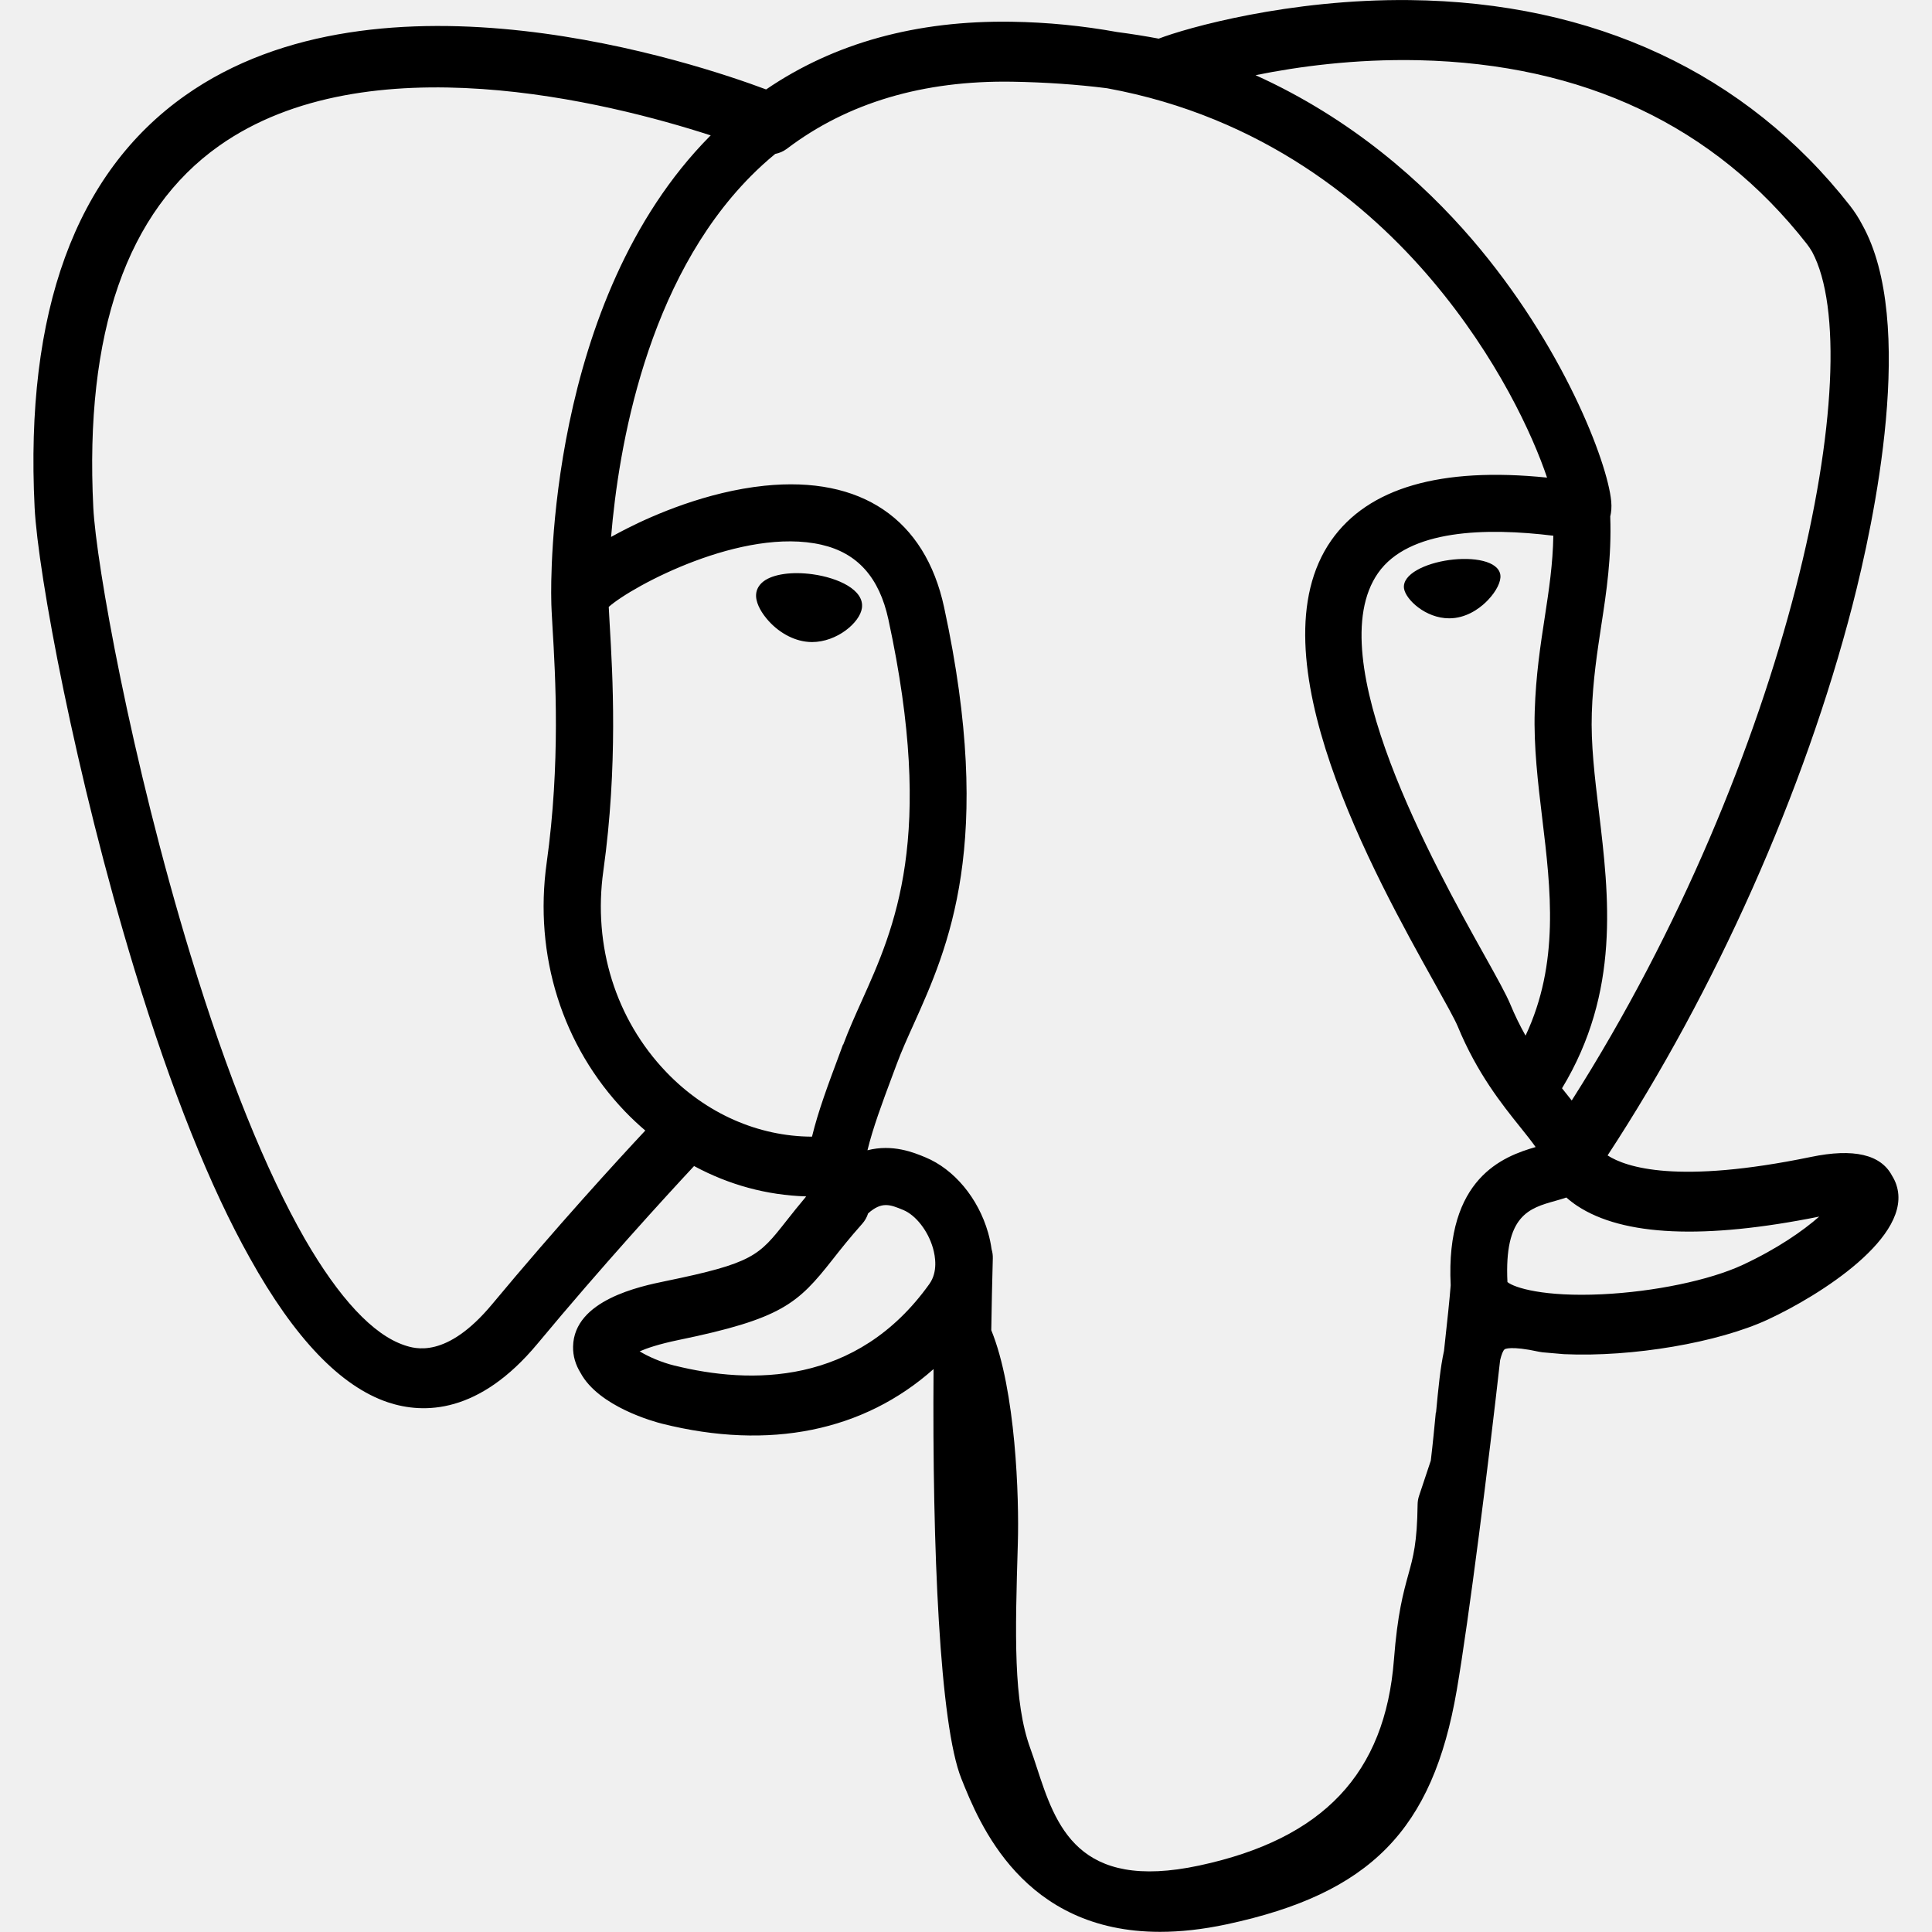
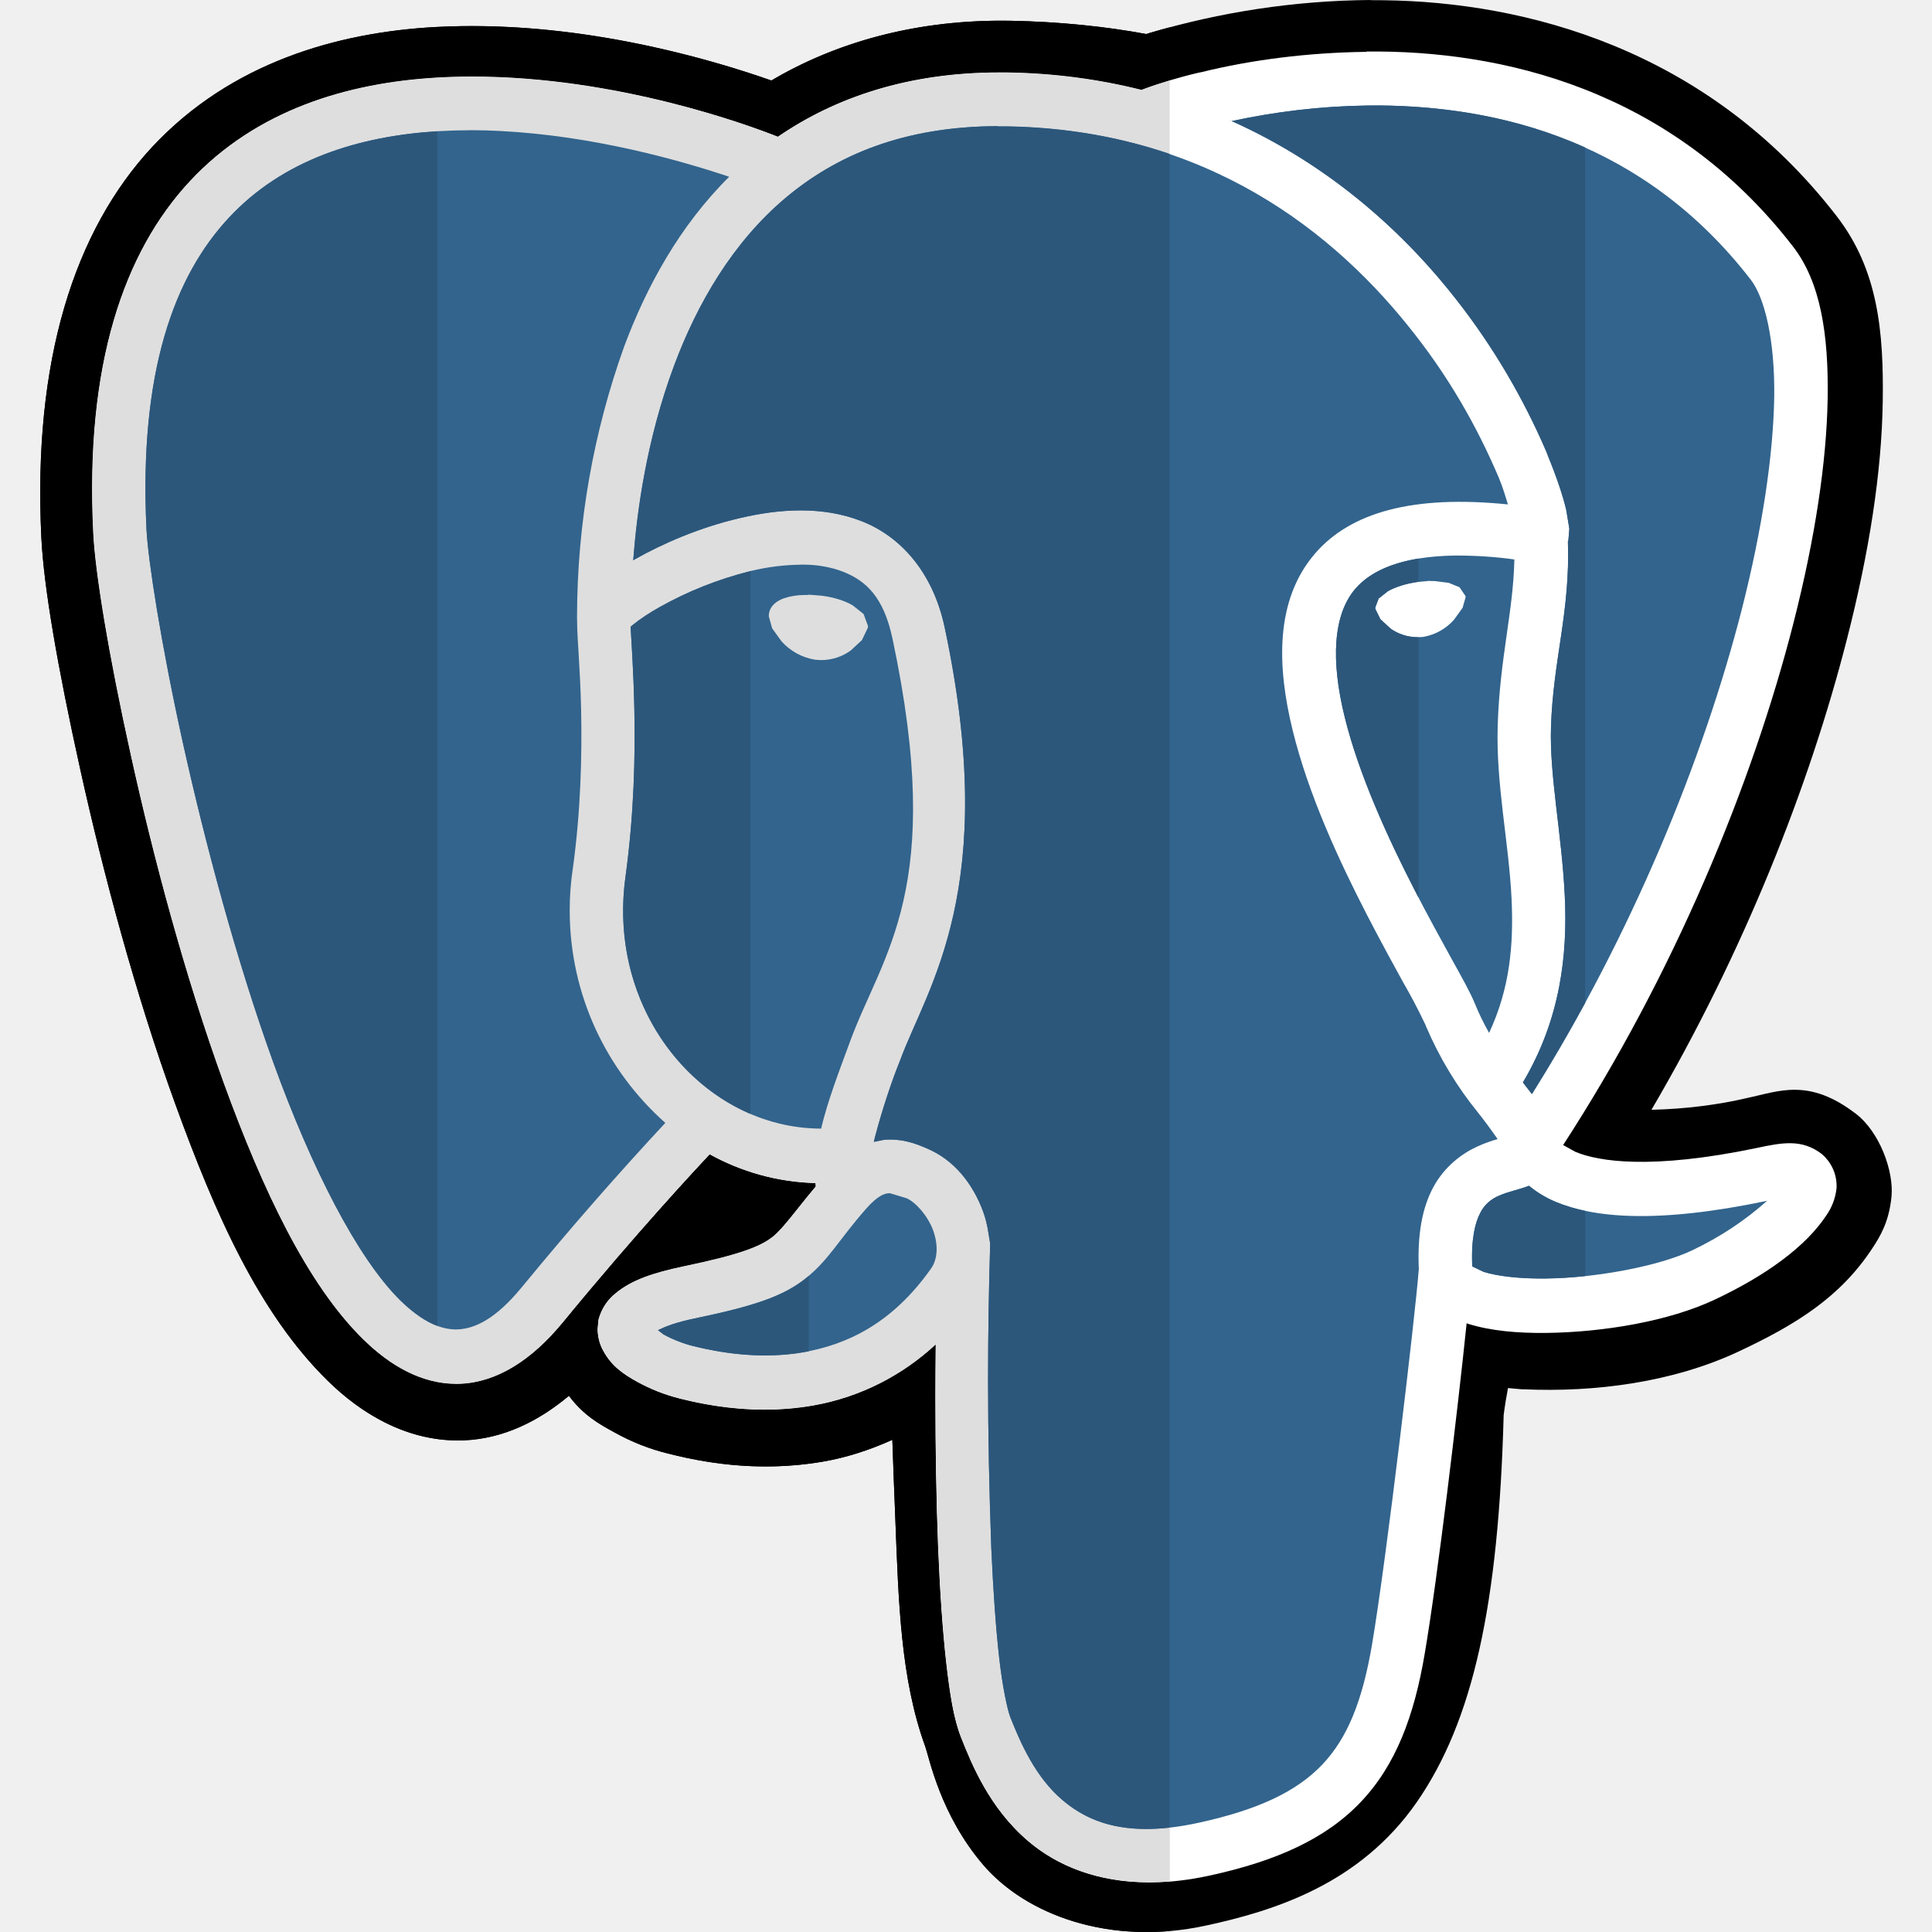
- <svg xmlns="http://www.w3.org/2000/svg" role="img" viewBox="0 0 24 24">
-   <path d="M23.559 14.723a.527.527 0 0 0-.056-.119c-.139-.263-.477-.342-1.007-.232-1.653.341-2.293.131-2.526-.019 1.342-2.048 2.445-4.522 3.041-6.83.271-1.051.798-3.524.122-4.732a1.564 1.564 0 0 0-.151-.235C21.693.909 19.801.025 17.51.001c-1.495-.016-2.771.346-3.116.479a9.449 9.449 0 0 0-.516-.082 8.044 8.044 0 0 0-1.311-.128c-1.182-.018-2.204.264-3.05.841-.857-.321-4.789-1.645-7.222.079C.936 2.153.309 3.873.43 6.304c.041.818.507 3.334 1.242 5.744.46 1.506.939 2.702 1.433 3.582.553.994 1.126 1.593 1.714 1.79.447.149 1.133.144 1.858-.728.801-.964 1.59-1.826 1.945-2.207.435.235.906.362 1.39.377a.057.057 0 0 0 0.0.004 11.031 11.031 0 0 0-.247.305c-.339.43-.409.52-1.5.744-.31.064-1.134.234-1.146.811-.003.122.033.231.092.327.227.423.922.61 1.015.633 1.335.334 2.504.092 3.371-.679-.017 2.231.077 4.417.345 5.087.221.553.762 1.905 2.469 1.904.251 0 .526-.029.83-.094 1.782-.382 2.556-1.17 2.855-2.906.15-.871.402-2.875.539-4.101.017-.07.036-.121.057-.136.001-.001.07-.047.427.031a.367.367 0 0 0 .044.007l.254.022.015.001c.847.038 1.911-.143 2.531-.431.644-.299 1.806-1.032 1.595-1.67zM2.371 11.877c-.744-2.436-1.178-4.885-1.212-5.572-.109-2.171.417-3.683 1.562-4.493 1.837-1.299 4.84-.541 6.108-.13-.003.003-.007.006-.01.009-2.024 2.044-1.976 5.536-1.971 5.75-0.0.082.007.199.016.359.035.587.1 1.68-.073 2.918-.161 1.15.194 2.276.973 3.089.081.084.165.163.252.237-.347.371-1.1 1.193-1.903 2.158-.568.682-.96.552-1.089.509-.392-.131-.813-.587-1.238-1.322-.48-.839-.964-2.032-1.415-3.513zm6.007 5.087c-.171-.043-.327-.113-.432-.177.089-.039.237-.09.483-.141 1.283-.264 1.482-.451 1.914-1.0.099-.126.212-.269.367-.443a.355.355 0 0 0 .074-.13c.171-.151.272-.11.437-.042.156.065.308.26.369.475.029.102.062.294-.045.444-.904 1.266-2.222 1.249-3.168 1.013zm2.094-3.988-.052.141c-.133.357-.257.688-.333 1.003-.667-.002-1.317-.287-1.81-.802-.628-.655-.913-1.566-.782-2.5.183-1.308.115-2.447.079-3.059-.005-.086-.009-.161-.012-.22.296-.262 1.666-.996 2.643-.772.446.102.718.406.831.928.585 2.704.077 3.831-.33 4.736-.084.187-.163.363-.231.545zm7.364 4.572c-.017.177-.036.376-.062.596l-.146.438a.355.355 0 0 0-.018.108c-.006.475-.054.649-.115.869-.063.229-.135.489-.179 1.058-.11 1.414-.878 2.227-2.417 2.557-1.516.325-1.784-.497-2.021-1.222a6.582 6.582 0 0 0-.077-.227c-.215-.586-.191-1.412-.157-2.555.017-.561-.025-1.901-.33-2.646.004-.293.011-.591.019-.892a.353.353 0 0 0-.015-.113 1.493 1.493 0 0 0-.044-.208c-.123-.428-.421-.787-.78-.935-.142-.059-.404-.167-.718-.087.067-.276.183-.588.309-.925l.053-.142c.059-.16.134-.326.213-.501.426-.948 1.011-2.245.377-5.177-.237-1.098-1.03-1.634-2.232-1.51-.721.075-1.38.365-1.709.532a5.672 5.672 0 0 0-.196.104c.092-1.106.439-3.174 1.736-4.482a4.031 4.031 0 0 1 .303-.276.353.353 0 0 0 .145-.064c.752-.571 1.694-.851 2.802-.833.409.007.802.034 1.174.081 1.939.354 3.244 1.447 4.036 2.383.814.962 1.255 1.931 1.431 2.454-1.323-.135-2.223.127-2.68.779-.993 1.419.543 4.173 1.281 5.496.135.243.252.452.289.541.24.583.551.971.779 1.255.07.087.137.171.189.245-.401.116-1.121.383-1.055 1.717-.012.156-.042.447-.083.815-.046.208-.07.46-.099.766zm.89-1.621c-.041-.832.269-.918.597-1.01a2.857 2.857 0 0 0 .135-.041 1.202 1.202 0 0 0 .134.103c.57.377 1.582.421 3.007.134-.202.177-.519.399-.953.601-.41.19-1.096.333-1.747.364-.72.034-1.086-.081-1.172-.151zm.57-9.271c-.006.351-.054.669-.105 1.002-.055.358-.112.727-.126 1.176-.014.437.04.891.093 1.33.107.887.216 1.8-.207 2.701a3.527 3.527 0 0 1-.188-.386c-.053-.128-.167-.333-.325-.616-.616-1.104-2.057-3.69-1.319-4.745.38-.543 1.341-.566 2.178-.463zm.228 7.014a12.376 12.376 0 0 0-.085-.107l-.035-.044c.726-1.2.584-2.386.458-3.438-.052-.432-.101-.84-.088-1.223.013-.406.067-.754.118-1.091.064-.415.129-.844.111-1.351.013-.053.019-.116.012-.19-.046-.485-.6-1.938-1.729-3.253-.608-.707-1.49-1.497-2.689-2.039.525-.107 1.233-.203 2.024-.186 2.051.046 3.675.814 4.824 2.282a.908.908 0 0 1 .067.1c.723 1.356-.276 6.275-2.987 10.54zm-8.817-6.116c-.025.179-.309.422-.621.422a.582.582 0 0 1-.081-.006c-.187-.026-.377-.144-.506-.316-.046-.06-.12-.178-.105-.284.005-.04.026-.099.092-.149.118-.089.352-.123.61-.087.316.044.643.194.611.419zm7.931-.411c.011.079-.049.201-.153.31-.068.072-.212.196-.408.223a.546.546 0 0 1-.075.005c-.293 0-.541-.234-.561-.372-.024-.176.264-.311.561-.352.297-.041.611.009.636.185z" />
+ <svg xmlns="http://www.w3.org/2000/svg" enable-background="new 0 0 24 24" viewBox="0 0 24 24" id="postgresql">
+   <path d="M12.561,0.258h-0.01C11.387,0.239,10.388,0.524,9.582,1C8.787,0.721,7.14,0.24,5.403,0.336C4.194,0.403,2.874,0.775,1.896,1.82C0.921,2.865,0.406,4.483,0.514,6.683c0.03,0.606,0.2,1.596,0.484,2.879c0.284,1.281,0.682,2.782,1.179,4.151c0.497,1.37,1.041,2.601,1.892,3.437c0.425,0.419,1.01,0.771,1.699,0.742c0.484-0.021,0.921-0.236,1.299-0.553c0.183,0.245,0.38,0.353,0.559,0.451C7.85,17.915,8.07,18,8.297,18.056c0.408,0.104,1.107,0.241,1.924,0.101c0.278-0.047,0.572-0.139,0.864-0.271c0.011,0.33,0.024,0.653,0.037,0.981c0.04,1.036,0.066,1.993,0.373,2.832c0.049,0.137,0.185,0.843,0.718,1.466c0.534,0.624,1.579,1.013,2.769,0.755c0.839-0.182,1.907-0.51,2.617-1.532c0.701-1.01,1.017-2.459,1.08-4.809c0.016-0.127,0.035-0.235,0.054-0.336l0.167,0.015h0.02c0.896,0.041,1.868-0.088,2.68-0.47c0.719-0.337,1.263-0.678,1.66-1.283c0.099-0.15,0.207-0.331,0.237-0.642c0.03-0.313-0.147-0.8-0.441-1.026c-0.588-0.452-0.957-0.28-1.354-0.197c-0.352,0.083-0.76,0.136-1.179,0.146h-0.008c1.142-1.948,1.961-4.015,2.428-5.845c0.277-1.08,0.432-2.076,0.445-2.948s-0.057-1.642-0.573-2.309c-1.611-2.084-3.876-2.66-5.628-2.681l-0.163-0.001V0c-0.953,0.008-1.871,0.152-2.741,0.409L14.24,0.423C13.738,0.329,13.155,0.269,12.561,0.258L12.561,0.258z" />
+   <path fill="#FFF" d="M14.93,0.895c0.612-0.151,1.316-0.242,2.04-0.251h0.006l0.001-0.004c1.658-0.017,3.775,0.454,5.296,2.422c0.342,0.441,0.443,1.088,0.431,1.884c-0.013,0.795-0.158,1.747-0.424,2.79c-0.516,2.02-1.49,4.375-2.862,6.488l0.151,0.084l0.005,0.002c0.286,0.119,0.939,0.223,2.242-0.048c0.328-0.07,0.568-0.116,0.817,0.075c0.112,0.097,0.182,0.238,0.182,0.398l-0.001,0.029v-0.001c-0.015,0.128-0.06,0.241-0.128,0.337c-0.252,0.383-0.749,0.746-1.386,1.045c-0.564,0.266-1.373,0.404-2.09,0.413c-0.359,0.004-0.691-0.025-0.973-0.113l-0.018-0.007c-0.109,1.06-0.358,3.152-0.521,4.107c-0.13,0.77-0.358,1.382-0.794,1.84c-0.435,0.458-1.05,0.734-1.878,0.914c-1.025,0.224-1.773-0.017-2.255-0.428c-0.481-0.41-0.701-0.954-0.833-1.287c-0.091-0.23-0.138-0.528-0.184-0.926c-0.045-0.398-0.079-0.885-0.101-1.433c-0.022-0.559-0.034-1.215-0.034-1.873c0-0.218,0.002-0.434,0.004-0.65c-0.413,0.383-0.935,0.654-1.515,0.757l-0.018,0.003c-0.681,0.117-1.288,0.002-1.651-0.09c-0.193-0.049-0.361-0.118-0.519-0.204c-0.166-0.091-0.324-0.194-0.43-0.394c-0.042-0.077-0.067-0.17-0.067-0.268l0.011-0.114c0.036-0.133,0.111-0.248,0.214-0.328l0.001-0.001c0.195-0.161,0.454-0.251,0.844-0.333c0.71-0.148,0.958-0.249,1.109-0.37c0.128-0.104,0.274-0.315,0.531-0.622l-0.003-0.038v-0.003c-0.485-0.013-0.934-0.146-1.329-0.366l0.015,0.007c-0.148,0.158-0.905,0.968-1.827,2.092C6.601,16.9,6.172,17.17,5.72,17.19c-0.453,0.018-0.861-0.211-1.209-0.553c-0.695-0.683-1.249-1.857-1.732-3.185c-0.482-1.328-0.875-2.807-1.153-4.068c-0.28-1.26-0.444-2.275-0.468-2.766c-0.104-2.082,0.377-3.485,1.203-4.37c0.825-0.885,1.957-1.219,3.061-1.284C7.402,0.85,9.283,1.548,9.663,1.698C10.397,1.194,11.341,0.88,12.52,0.9c0.594,0.009,1.165,0.088,1.711,0.229l-0.05-0.011L14.2,1.109c0.191-0.072,0.435-0.146,0.685-0.205L14.93,0.895L14.93,0.895z" />
+   <path d="M12.44,0.257c-1.116,0-2.078,0.283-2.858,0.743C8.857,0.745,7.424,0.324,5.86,0.324c-0.151,0-0.304,0.004-0.457,0.012C4.194,0.403,2.874,0.775,1.896,1.82C0.921,2.865,0.406,4.483,0.514,6.683c0.03,0.606,0.2,1.596,0.484,2.879c0.284,1.281,0.682,2.782,1.179,4.151c0.497,1.37,1.041,2.601,1.892,3.437c0.409,0.403,0.966,0.744,1.622,0.744c0.026,0,0.052,0,0.078-0.002c0.484-0.021,0.921-0.236,1.299-0.553c0.183,0.245,0.38,0.353,0.559,0.451C7.85,17.915,8.07,18,8.297,18.056c0.284,0.072,0.708,0.161,1.215,0.161c0.222,0,0.46-0.017,0.709-0.06c0.278-0.047,0.572-0.139,0.864-0.271c0.011,0.33,0.024,0.653,0.037,0.981c0.04,1.036,0.066,1.993,0.373,2.832c0.049,0.137,0.185,0.843,0.718,1.466c0.42,0.49,1.155,0.835,2.029,0.835c0.095,0,0.191-0.004,0.288-0.012v-0.613c-0.088,0.007-0.173,0.01-0.256,0.01c-0.649,0-1.149-0.21-1.504-0.513c-0.481-0.41-0.701-0.954-0.833-1.287c-0.091-0.23-0.138-0.528-0.184-0.926c-0.045-0.398-0.079-0.885-0.101-1.433c-0.022-0.559-0.034-1.215-0.034-1.873c0-0.218,0.002-0.434,0.004-0.65c-0.413,0.383-0.935,0.654-1.515,0.757l-0.018,0.003c-0.206,0.036-0.406,0.05-0.594,0.05c-0.433,0-0.804-0.075-1.057-0.139c-0.193-0.049-0.361-0.118-0.519-0.204c-0.166-0.091-0.324-0.194-0.43-0.394c-0.042-0.077-0.067-0.17-0.067-0.268l0.011-0.114c0.036-0.133,0.111-0.248,0.214-0.328l0.001-0.001c0.195-0.161,0.454-0.251,0.844-0.333c0.71-0.148,0.958-0.249,1.109-0.37c0.128-0.104,0.274-0.315,0.531-0.622l-0.003-0.038v-0.003c-0.479-0.013-0.924-0.142-1.315-0.358c-0.149,0.16-0.905,0.969-1.827,2.091C6.601,16.9,6.172,17.17,5.72,17.19c-0.017,0.001-0.034,0.001-0.051,0.001c-0.432,0-0.823-0.225-1.158-0.554c-0.695-0.683-1.249-1.857-1.732-3.185c-0.482-1.328-0.875-2.807-1.153-4.068c-0.28-1.26-0.444-2.275-0.468-2.766c-0.104-2.082,0.377-3.485,1.203-4.37c0.825-0.885,1.957-1.219,3.061-1.284C5.57,0.955,5.718,0.951,5.865,0.951c1.811,0,3.447,0.608,3.799,0.747C10.374,1.21,11.283,0.9,12.412,0.9c0.036,0,0.071,0,0.108,0.001c0.576,0.009,1.131,0.083,1.663,0.217L14.2,1.109c0.098-0.037,0.211-0.075,0.331-0.11V0.339c-0.083,0.022-0.166,0.046-0.249,0.07L14.24,0.423c-0.502-0.094-1.085-0.153-1.679-0.165h-0.01C12.514,0.257,12.477,0.257,12.44,0.257L12.44,0.257z" />
+   <path fill="#DEDEDE" d="M12.412,0.9c-1.129,0-2.038,0.31-2.749,0.799C9.312,1.559,7.676,0.951,5.865,0.951c-0.147,0-0.294,0.004-0.443,0.013c-1.104,0.065-2.235,0.4-3.061,1.284c-0.825,0.885-1.306,2.288-1.203,4.37c0.024,0.49,0.189,1.506,0.468,2.766c0.278,1.261,0.671,2.74,1.153,4.068c0.483,1.328,1.037,2.503,1.732,3.185c0.335,0.329,0.725,0.554,1.158,0.554c0.017,0,0.034,0,0.051-0.001c0.452-0.02,0.881-0.289,1.269-0.76c0.921-1.123,1.678-1.932,1.827-2.091c0.391,0.216,0.836,0.345,1.315,0.358v0.003l0.003,0.038c-0.257,0.308-0.402,0.518-0.531,0.622c-0.151,0.121-0.399,0.222-1.109,0.37c-0.39,0.082-0.649,0.172-0.844,0.333l-0.001,0.001c-0.103,0.08-0.178,0.194-0.214,0.328l-0.011,0.114c0,0.098,0.024,0.191,0.067,0.268c0.105,0.2,0.264,0.302,0.43,0.394c0.157,0.086,0.326,0.155,0.519,0.204c0.253,0.064,0.625,0.139,1.057,0.139c0.188,0,0.388-0.014,0.594-0.05l0.018-0.003c0.58-0.103,1.102-0.373,1.515-0.757c-0.002,0.217-0.004,0.432-0.004,0.65c0,0.658,0.012,1.314,0.034,1.873c0.023,0.549,0.056,1.035,0.101,1.433c0.046,0.398,0.093,0.696,0.184,0.926c0.132,0.333,0.353,0.877,0.833,1.287c0.355,0.303,0.855,0.513,1.504,0.513c0.083,0,0.168-0.003,0.256-0.01v-0.671c-0.103,0.012-0.199,0.017-0.29,0.017c-0.485,0-0.802-0.156-1.042-0.36c-0.334-0.285-0.518-0.704-0.645-1.025c-0.039-0.096-0.099-0.379-0.141-0.753c-0.041-0.367-0.074-0.833-0.097-1.359c-0.025-0.693-0.04-1.388-0.04-2.088c0-0.59,0.011-1.177,0.026-1.677v-0.012l-0.019-0.115c-0.014-0.099-0.037-0.195-0.07-0.285c-0.126-0.339-0.358-0.637-0.695-0.779c-0.099-0.043-0.256-0.111-0.457-0.111c-0.025,0-0.051,0.001-0.077,0.003l-0.127,0.026l0.016-0.067c0.093-0.345,0.205-0.683,0.311-0.947c0.336-0.914,1.247-2.125,0.552-5.382c-0.145-0.678-0.546-1.125-1.029-1.314c-0.244-0.096-0.5-0.135-0.758-0.135c-0.254,0-0.51,0.038-0.756,0.096C8.694,6.552,8.231,6.752,7.879,6.952L7.866,6.96C7.912,6.357,8.03,5.466,8.372,4.546C8.661,3.771,9.1,3.014,9.755,2.461c0.635-0.535,1.473-0.891,2.64-0.894v0.002h0.114c0.752,0.012,1.423,0.138,2.021,0.342V0.999c-0.12,0.036-0.232,0.073-0.331,0.11l-0.017,0.008C13.651,0.984,13.096,0.909,12.52,0.9C12.484,0.9,12.448,0.9,12.412,0.9L12.412,0.9z" />
+   <polygon points="21.953 14.917 21.957 14.913 21.951 14.917 21.952 14.917" />
+   <polygon fill="#32648D" points="17.58 4.151 17.586 4.16 17.593 4.168" />
+   <path fill="#32648D" d="M12.317 19.299c-.001-.025 0-.051-.001-.076 0-.01-.001-.017-.001-.027L12.317 19.299zM15.3 1.502l-.057.011c.019-.004.04-.006.059-.01C15.301 1.503 15.301 1.502 15.3 1.502zM11.622 16.666c0 .012 0 .023 0 .035l0 0V16.666z" />
+   <polygon fill="#32648D" points="7.851 7.77 7.853 7.769 7.856 7.766" />
+   <polygon fill="#32648D" points="9.321 7.093 9.331 7.092 9.339 7.089" />
+   <polygon fill="#32648D" points="10.047 7.391 10.045 7.391 10.045 7.391" />
+   <path fill="#32648D" d="M8.177,7.55c0.007-0.004,0.014-0.006,0.02-0.01C8.198,7.54,8.199,7.539,8.2,7.538L8.177,7.55z" />
+   <path fill="#32648D" d="M7.077,11.308c0-0.181,0.014-0.357,0.04-0.529l-0.002,0.018c0.102-0.739,0.115-1.43,0.104-1.976C7.207,8.289,7.169,7.936,7.169,7.714V7.705v-0.01V7.69L7.168,7.684V7.683V7.678c0-1.184,0.208-2.32,0.585-3.372c0.277-0.743,0.688-1.499,1.305-2.11C8.453,1.993,7.375,1.686,6.21,1.627c-0.111-0.006-0.243-0.01-0.375-0.01H5.835v0.001c-0.126,0-0.25,0.004-0.375,0.011C4.461,1.687,3.518,1.98,2.844,2.704C2.168,3.428,1.724,4.615,1.82,6.58c0.019,0.372,0.179,1.414,0.453,2.653c0.275,1.237,0.662,2.694,1.128,3.981c0.467,1.287,1.033,2.407,1.57,2.938c0.271,0.265,0.506,0.372,0.719,0.362c0.214-0.01,0.472-0.135,0.787-0.518c0.62-0.754,1.205-1.421,1.808-2.069l-0.02,0.022C7.536,13.303,7.077,12.36,7.077,11.308L7.077,11.308z" />
+   <path fill="#2C577B" d="M5.433,1.63C4.445,1.693,3.512,1.987,2.844,2.704C2.168,3.428,1.724,4.615,1.82,6.58c0.019,0.372,0.179,1.414,0.453,2.653c0.275,1.237,0.662,2.694,1.128,3.981c0.467,1.287,1.033,2.407,1.57,2.938c0.166,0.162,0.319,0.265,0.461,0.319V1.63L5.433,1.63z" />
+   <path fill="#32648D" d="M10.56,12.937c0.401-1.095,1.19-1.892,0.526-5.007c-0.109-0.51-0.324-0.716-0.621-0.831c-0.144-0.054-0.311-0.085-0.486-0.085H9.946l0.002,0.001C9.736,7.017,9.529,7.044,9.331,7.092c-0.42,0.105-0.79,0.256-1.134,0.448c-0.129,0.072-0.24,0.145-0.344,0.229L7.834,7.786c0.006,0.146,0.035,0.5,0.046,1.022c0.012,0.569-0.002,1.297-0.11,2.084c-0.236,1.71,0.99,3.126,2.43,3.128C10.284,13.668,10.422,13.312,10.56,12.937L10.56,12.937z M9.709,7.968L9.709,7.968l-0.115-0.16L9.591,7.803L9.55,7.655l0.002-0.03v0.001c0.015-0.107,0.103-0.164,0.189-0.195c0.078-0.026,0.167-0.04,0.26-0.04h0.044l-0.001-0.004L10.208,7.4c0.151,0.02,0.285,0.061,0.388,0.122l0.131,0.105l0.001,0.001l0.054,0.147l-0.001,0.024V7.798l-0.074,0.154l-0.139,0.129l-0.002,0.001C10.464,8.156,10.337,8.2,10.2,8.2l-0.08-0.005h0.003C9.957,8.167,9.815,8.085,9.709,7.968L9.709,7.968z" />
+   <path fill="#2C577B" d="M9.321,7.094C8.905,7.2,8.538,7.349,8.197,7.54c-0.129,0.072-0.24,0.145-0.344,0.229L7.834,7.786c0.006,0.146,0.035,0.5,0.046,1.022c0.012,0.569-0.002,1.297-0.11,2.084c-0.186,1.346,0.534,2.509,1.551,2.945V7.094L9.321,7.094z" />
+   <path fill="#32648D" d="M18.082,6.901c-0.671,0.009-1.047,0.183-1.245,0.413c-0.279,0.324-0.306,0.895-0.132,1.597c0.173,0.703,0.53,1.489,0.866,2.142c0.168,0.327,0.331,0.621,0.462,0.86c0.133,0.24,0.229,0.41,0.289,0.555c0.054,0.135,0.114,0.252,0.176,0.363c0.26-0.555,0.306-1.1,0.279-1.668c-0.034-0.703-0.195-1.422-0.172-2.15c0.027-0.851,0.193-1.405,0.207-2.063C18.593,6.918,18.339,6.901,18.082,6.901L18.082,6.901z M18.206,7.406l-0.001,0.008v0.01L18.169,7.55l0.001-0.001l-0.109,0.151c-0.097,0.109-0.229,0.185-0.377,0.211l-0.004,0.001l-0.07,0.004c-0.126,0-0.243-0.04-0.337-0.107l0.002,0.001l-0.128-0.117L17.147,7.69l-0.062-0.125V7.563l-0.001-0.016l0.042-0.112l0.114-0.09l0.001-0.001c0.096-0.054,0.224-0.094,0.369-0.115l0.158-0.014v0.003h0.049l0.178,0.022l0.136,0.055L18.206,7.406L18.206,7.406L18.206,7.406z" />
+   <path fill="#2C577B" d="M17.622,6.938c-0.392,0.064-0.638,0.205-0.785,0.375c-0.279,0.324-0.306,0.895-0.132,1.597c0.173,0.703,0.53,1.489,0.866,2.142c0.017,0.033,0.034,0.066,0.051,0.099V7.914l-0.011,0.001c-0.126,0-0.243-0.04-0.337-0.107l0.002,0.001l-0.128-0.117L17.147,7.69l-0.062-0.125V7.563l-0.001-0.016l0.042-0.112l0.114-0.09l0.001-0.001c0.096-0.054,0.224-0.094,0.369-0.115l0.011-0.001V6.938L17.622,6.938z" />
+   <path fill="#32648D" d="M18.991 14.728l.002.002v.001l-.003.001c-.145.053-.265.074-.365.12-.103.041-.186.115-.235.212l-.001.002c-.062.115-.116.319-.1.666l.142.068.004.001c.169.053.453.086.769.081.63-.007 1.406-.155 1.817-.35.354-.169.659-.373.93-.615-1.375.288-2.153.211-2.63.011C19.196 14.875 19.087 14.808 18.991 14.728L18.991 14.728zM18.115 3.752c.432.556.807 1.188 1.097 1.865l.021.055c.108.265.182.487.223.66l.039.236-.012.143-.006.014c.03.876-.184 1.47-.21 2.306-.02.605.133 1.318.171 2.095.036.731-.052 1.532-.52 2.32l.112.144c1.239-1.975 2.132-4.16 2.608-6.023.255-1.003.39-1.912.402-2.632.01-.721-.122-1.242-.291-1.46-1.326-1.717-3.12-2.153-4.623-2.165v.001h-.144c-.58.008-1.139.076-1.682.193C16.531 2.055 17.46 2.904 18.115 3.752L18.115 3.752z" />
+   <path fill="#2C577B" d="M18.991 14.728l.002.002v.001l-.003.001c-.145.053-.265.074-.365.12-.103.041-.186.115-.235.212l-.001.002c-.062.115-.116.319-.1.666l.142.068.004.001c.158.049.415.081.705.081.021 0 .042 0 .063 0 .156-.002.322-.012.489-.03v-.81c-.141-.03-.264-.068-.371-.113C19.196 14.875 19.087 14.808 18.991 14.728L18.991 14.728zM17.127 1.31L17.127 1.31l-.144.001c-.58.008-1.139.076-1.682.193 1.229.551 2.159 1.401 2.814 2.249.432.556.807 1.188 1.097 1.865l.021.055c.108.265.182.487.223.66l.039.236-.012.143-.006.014c.03.876-.184 1.47-.21 2.306-.02.605.133 1.318.171 2.095.036.731-.052 1.532-.52 2.32l.112.144c.233-.371.453-.749.661-1.131V1.832C18.832 1.445 17.938 1.316 17.127 1.31L17.127 1.31z" />
+   <path fill="#32648D" d="M11.262,14.885l-0.199-0.06H11.06v-0.002h-0.021c-0.052,0.005-0.128,0.023-0.276,0.188c-0.344,0.391-0.464,0.636-0.748,0.864c-0.284,0.229-0.652,0.35-1.387,0.503c-0.233,0.048-0.367,0.102-0.455,0.145l0.069,0.053c0.108,0.06,0.246,0.114,0.358,0.142c0.316,0.08,0.835,0.174,1.378,0.08c0.542-0.094,1.106-0.356,1.588-1.04c0.083-0.118,0.092-0.292,0.024-0.479C11.519,15.092,11.368,14.931,11.262,14.885L11.262,14.885z" />
+   <path fill="#2C577B" d="M10.047,15.85c-0.01,0.009-0.02,0.017-0.031,0.026c-0.284,0.229-0.652,0.35-1.387,0.503c-0.233,0.048-0.367,0.102-0.455,0.145l0.069,0.053c0.108,0.06,0.246,0.114,0.358,0.142c0.222,0.056,0.544,0.119,0.904,0.119c0.153,0,0.312-0.011,0.473-0.039c0.023-0.004,0.046-0.008,0.069-0.013V15.85L10.047,15.85z" />
+   <path fill="#32648D" d="M12.395,1.568V1.567c-1.167,0.003-2.005,0.359-2.64,0.894C9.1,3.014,8.661,3.771,8.372,4.546C8.03,5.466,7.912,6.357,7.866,6.96l0.013-0.008c0.352-0.2,0.816-0.401,1.312-0.516c0.496-0.116,1.03-0.151,1.514,0.039c0.484,0.189,0.884,0.636,1.029,1.314c0.695,3.257-0.216,4.468-0.552,5.382c-0.107,0.264-0.219,0.601-0.311,0.947l-0.016,0.067l0.127-0.026c0.237-0.021,0.423,0.06,0.534,0.108c0.338,0.142,0.569,0.44,0.695,0.779c0.033,0.089,0.056,0.186,0.07,0.285l0.019,0.115v0.012c-0.015,0.5-0.026,1.087-0.026,1.677c0,0.7,0.015,1.395,0.04,2.088c0.023,0.527,0.056,0.992,0.097,1.359c0.042,0.374,0.103,0.657,0.141,0.753c0.127,0.321,0.311,0.74,0.645,1.025c0.334,0.284,0.813,0.474,1.688,0.284c0.758-0.165,1.227-0.394,1.54-0.723c0.313-0.329,0.498-0.787,0.618-1.487c0.179-1.051,0.538-4.096,0.582-4.669c-0.019-0.432,0.043-0.764,0.18-1.017c0.14-0.26,0.358-0.419,0.545-0.505c0.094-0.043,0.182-0.072,0.254-0.093c-0.088-0.126-0.167-0.233-0.249-0.336l0.009,0.011c-0.259-0.317-0.48-0.679-0.647-1.07l-0.011-0.028c-0.1-0.209-0.185-0.367-0.274-0.522l0.021,0.039c-0.132-0.24-0.297-0.54-0.471-0.877c-0.348-0.675-0.727-1.493-0.923-2.29c-0.196-0.796-0.224-1.62,0.277-2.201c0.445-0.516,1.225-0.729,2.396-0.61c-0.034-0.104-0.055-0.192-0.113-0.331c-0.285-0.67-0.628-1.248-1.036-1.772c-0.993-1.282-2.598-2.551-5.076-2.592H12.395L12.395,1.568z" />
+   <path fill="#2C577B" d="M12.395,1.567c-1.167,0.003-2.005,0.359-2.64,0.894C9.1,3.014,8.661,3.771,8.372,4.546C8.03,5.466,7.912,6.357,7.866,6.96l0.013-0.008c0.352-0.2,0.816-0.401,1.312-0.516c0.246-0.058,0.502-0.096,0.756-0.096c0.258,0,0.514,0.039,0.758,0.135c0.484,0.189,0.884,0.636,1.029,1.314c0.695,3.257-0.216,4.468-0.552,5.382c-0.107,0.264-0.219,0.601-0.311,0.947l-0.016,0.067l0.127-0.026c0.026-0.002,0.052-0.003,0.077-0.003c0.201,0,0.358,0.068,0.457,0.111c0.338,0.142,0.569,0.44,0.695,0.779c0.033,0.089,0.056,0.186,0.07,0.285l0.019,0.115v0.012c-0.015,0.5-0.026,1.087-0.026,1.677c0,0.7,0.015,1.395,0.04,2.088c0.023,0.527,0.056,0.992,0.097,1.359c0.042,0.374,0.103,0.657,0.141,0.753c0.127,0.321,0.311,0.74,0.645,1.025c0.241,0.205,0.557,0.36,1.042,0.36c0.091,0,0.187-0.005,0.29-0.017V1.911c-0.598-0.204-1.27-0.33-2.021-0.342h-0.114V1.567L12.395,1.567z" />
</svg>
